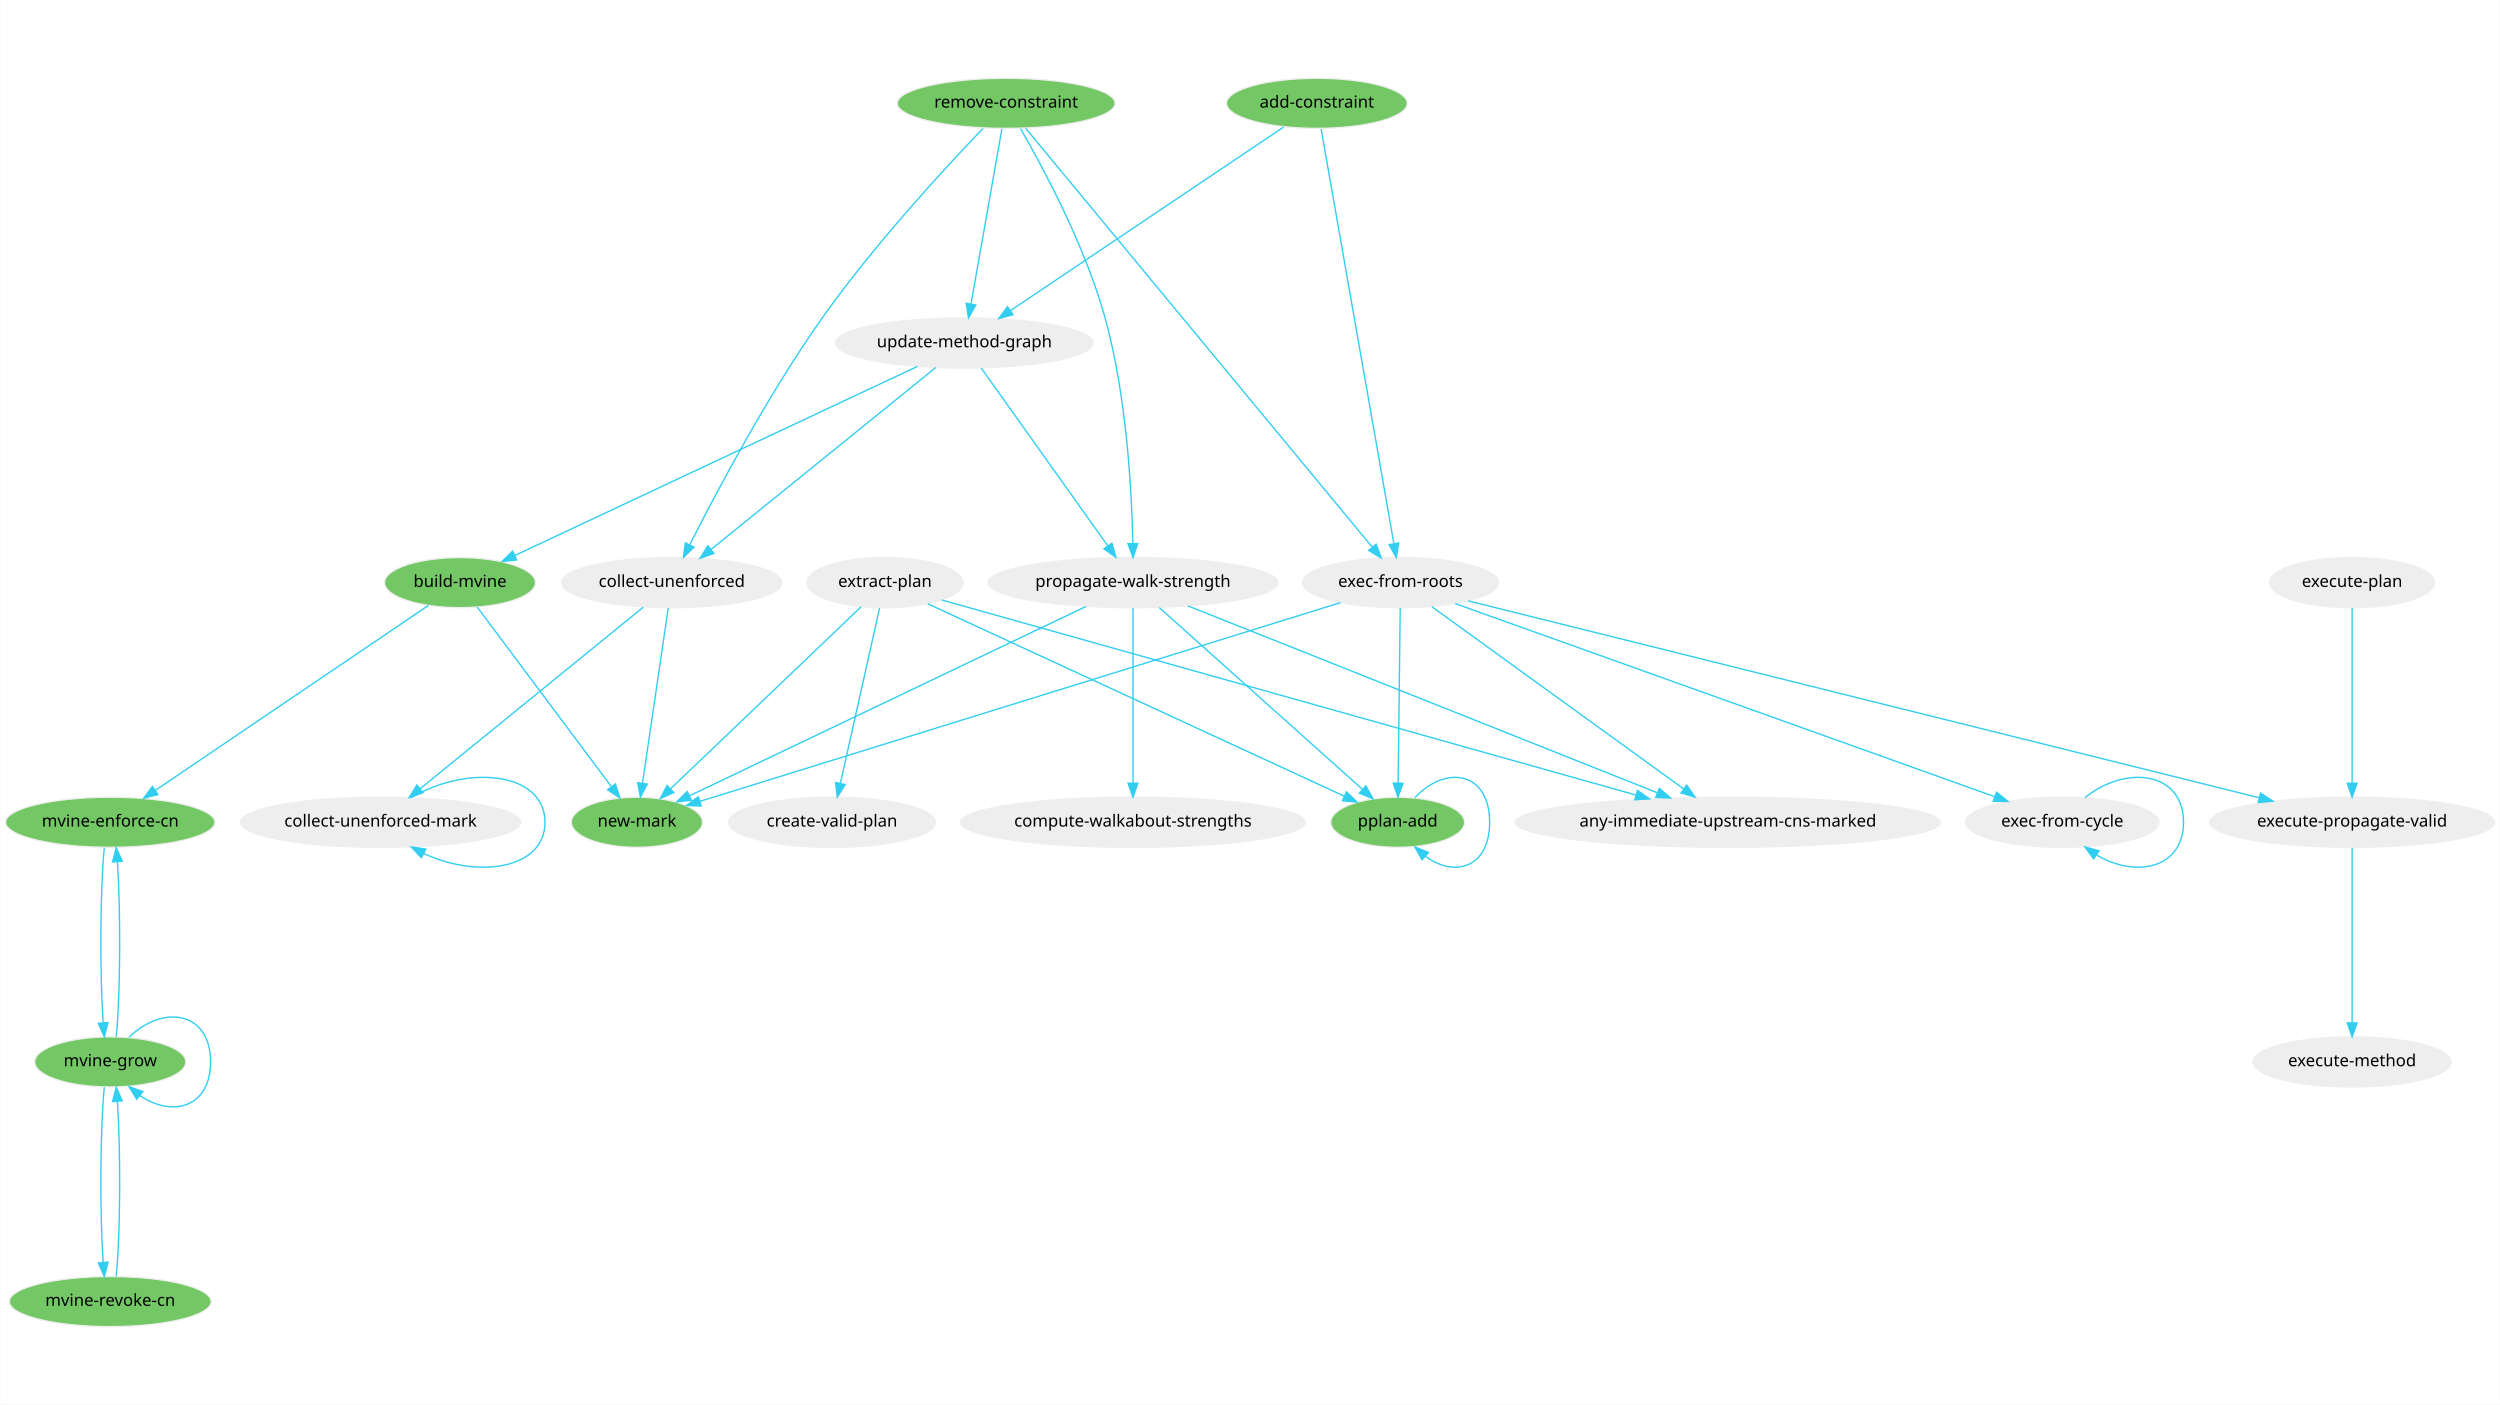
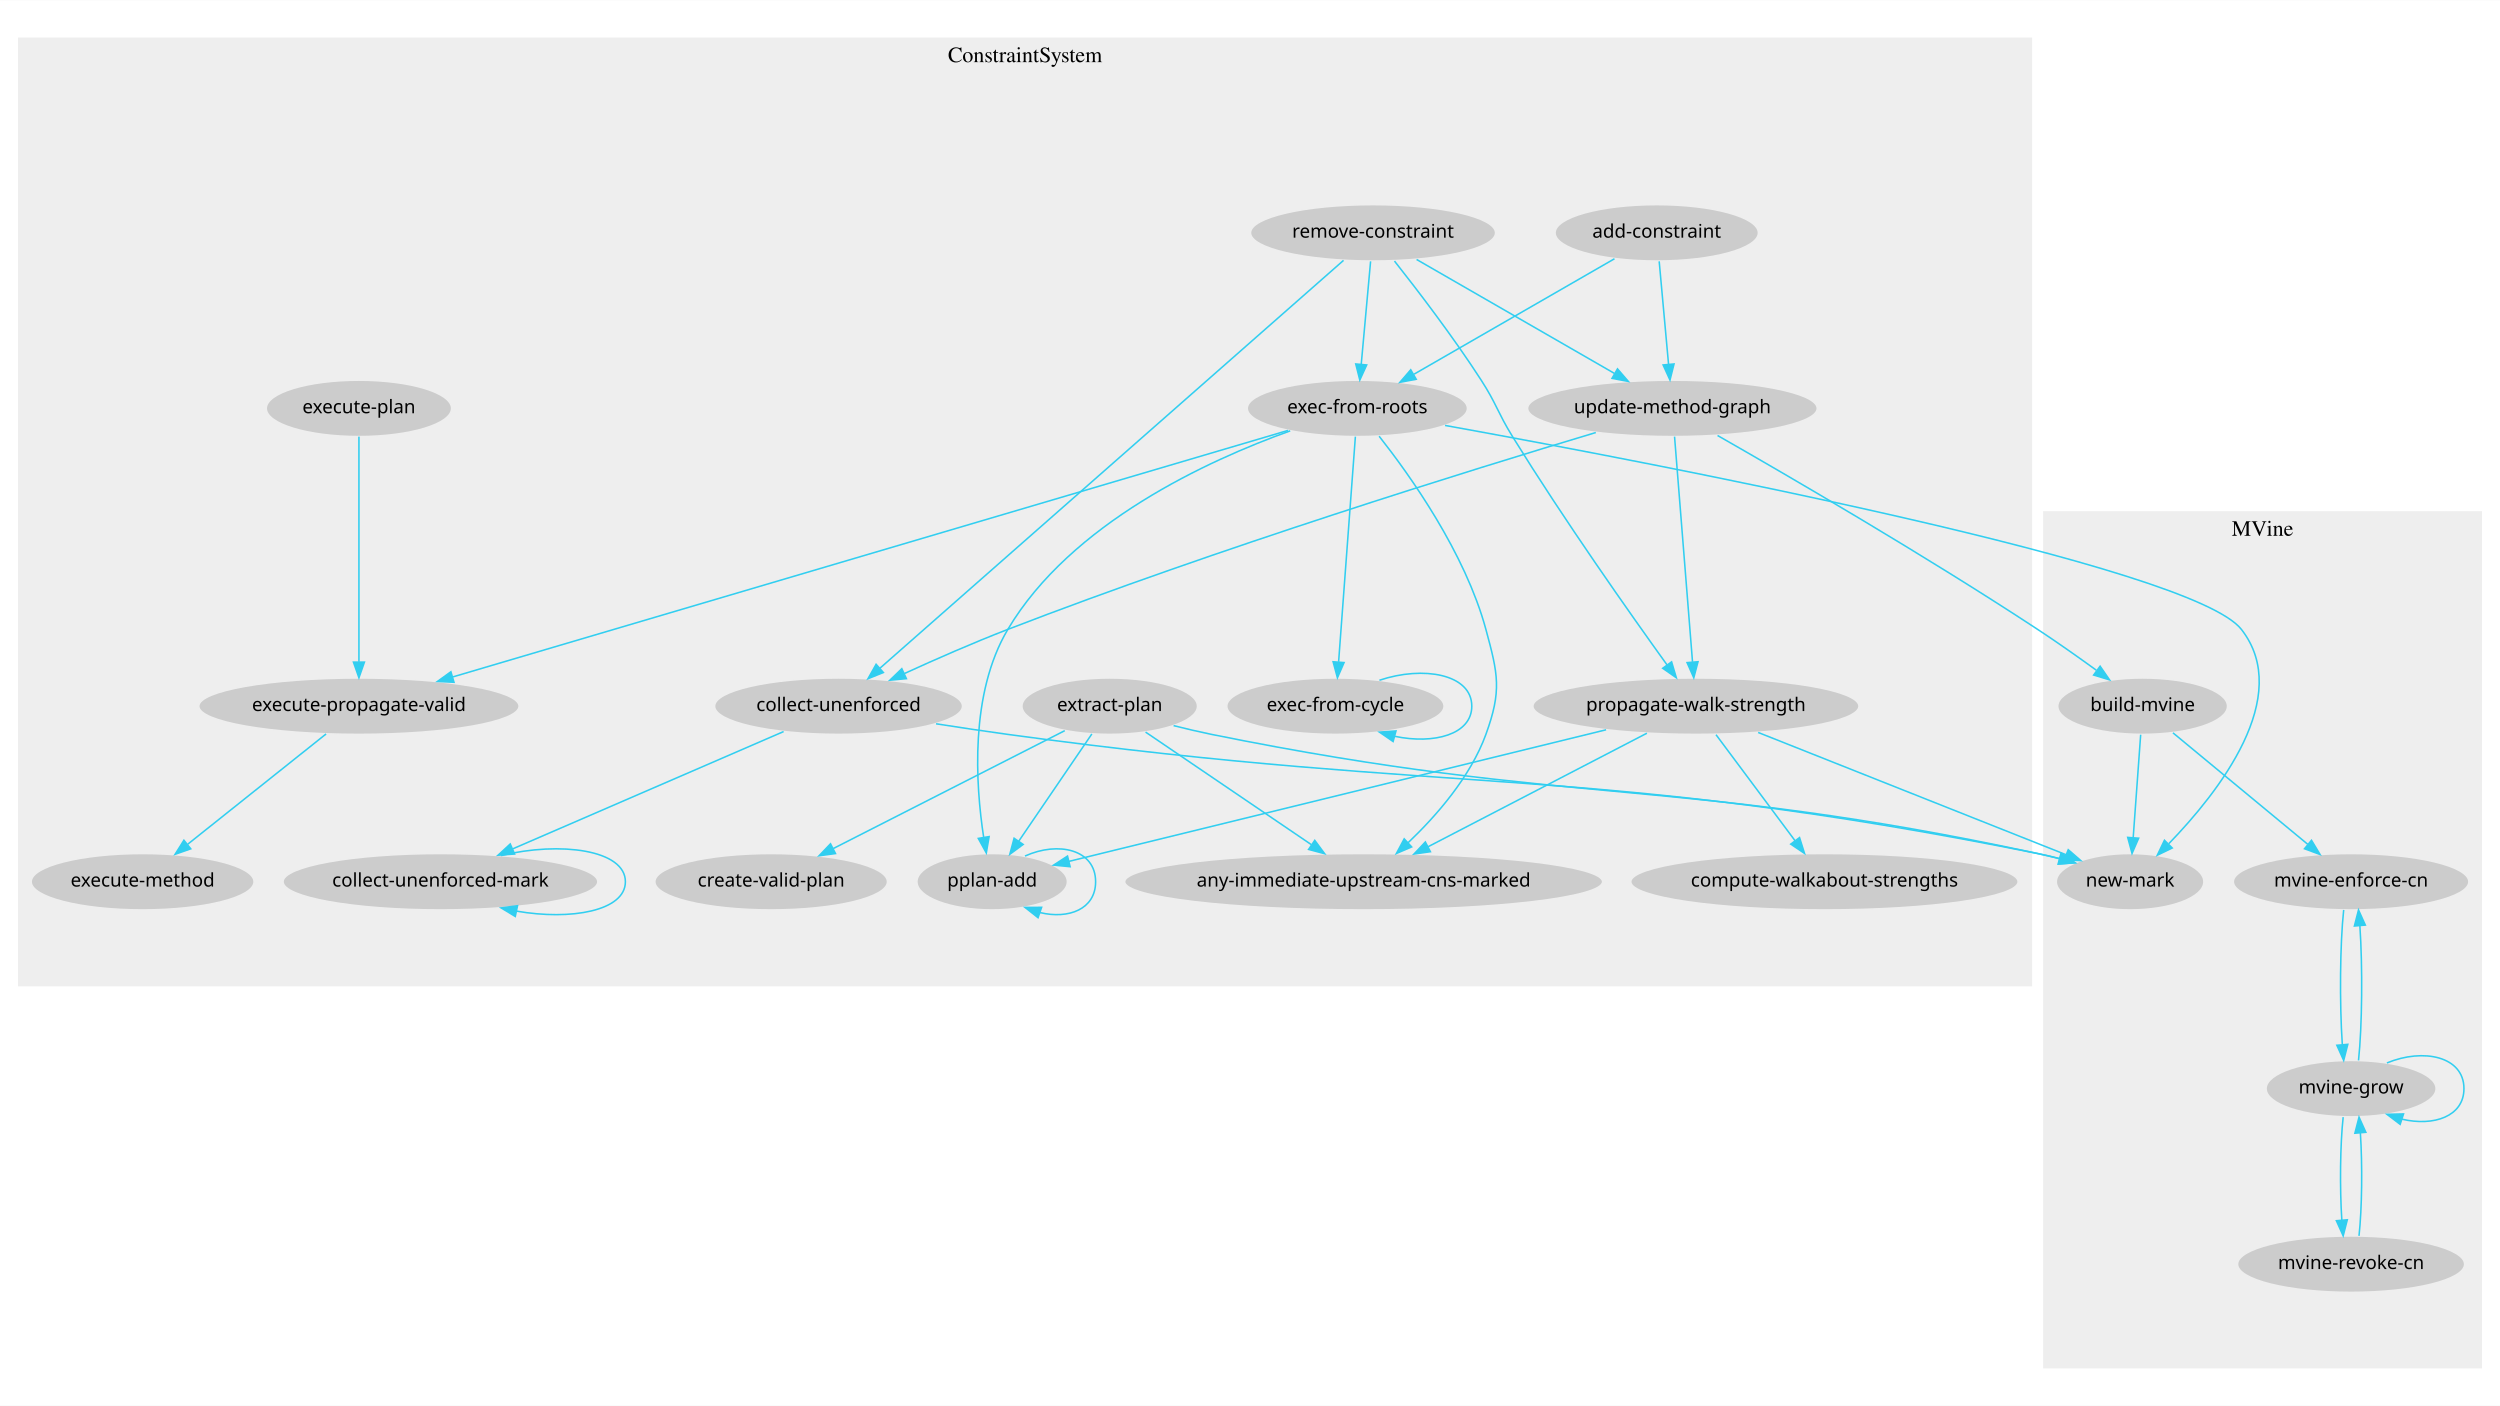
- <svg xmlns="http://www.w3.org/2000/svg" width="1794pt" height="1008pt" viewBox="0.00 0.00 1794.00 1008.16">
-   <g id="graph0" class="graph" transform="scale(1 1) rotate(0) translate(4 1004.16)">
-     <polygon fill="white" stroke="none" points="-4,4 -4,-1004.16 1790,-1004.16 1790,4 -4,4" />
+ <svg xmlns="http://www.w3.org/2000/svg" width="1595pt" height="897pt" viewBox="0.00 0.00 1595.00 896.72">
+   <g id="graph0" class="graph" transform="scale(1 1) rotate(0) translate(4 892.72)">
+     <polygon fill="white" stroke="none" points="-4,4 -4,-892.72 1591,-892.72 1591,4 -4,4" />
+     <g id="clust1" class="cluster">
+       <polygon fill="#eeeeee" stroke="#eeeeee" points="1300,-20.314 1300,-566.242 1579,-566.242 1579,-20.314 1300,-20.314" />
+       <text text-anchor="middle" x="1439.5" y="-551.042" font-family="Times,serif" font-size="14.00">MVine</text>
+     </g>
+     <g id="clust2" class="cluster">
+       <polygon fill="#eeeeee" stroke="#eeeeee" points="8,-264.077 8,-868.406 1292,-868.406 1292,-264.077 8,-264.077" />
+       <text text-anchor="middle" x="650" y="-853.206" font-family="Times,serif" font-size="14.00">ConstraintSystem</text>
+     </g>
    <g id="node1" class="node">
-       <ellipse fill="#73c764" stroke="#eeeeee" cx="941" cy="-930" rx="64.88" ry="18" />
-       <text text-anchor="middle" x="941" y="-926.9" font-family="Verdana" font-size="12.00">add-constraint</text>
+       <ellipse fill="#cccccc" stroke="#eeeeee" cx="1363" cy="-442.314" rx="54.183" ry="18" />
+       <text text-anchor="middle" x="1363" y="-439.214" font-family="Verdana" font-size="12.00">build-mvine</text>
+     </g>
+     <g id="node2" class="node">
+       <ellipse fill="#cccccc" stroke="#eeeeee" cx="1355" cy="-330.314" rx="47.101" ry="18" />
+       <text text-anchor="middle" x="1355" y="-327.214" font-family="Verdana" font-size="12.00">new-mark</text>
+     </g>
+     <g id="edge1" class="edge">
+       <path fill="none" stroke="#31cef0" d="M1361.75,-424.126C1360.47,-406.528 1358.46,-378.921 1356.97,-358.384" />
+       <polygon fill="#31cef0" stroke="#31cef0" points="1360.46,-358.1 1356.24,-348.38 1353.48,-358.608 1360.46,-358.1" />
+     </g>
+     <g id="node3" class="node">
+       <ellipse fill="#cccccc" stroke="#eeeeee" cx="1496" cy="-330.314" rx="75.153" ry="18" />
+       <text text-anchor="middle" x="1496" y="-327.214" font-family="Verdana" font-size="12.00">mvine-enforce-cn</text>
+     </g>
+     <g id="edge2" class="edge">
+       <path fill="none" stroke="#31cef0" d="M1382.34,-425.319C1404.96,-406.608 1442.59,-375.488 1468.31,-354.218" />
+       <polygon fill="#31cef0" stroke="#31cef0" points="1470.73,-356.757 1476.2,-347.687 1466.27,-351.363 1470.73,-356.757" />
+     </g>
+     <g id="node4" class="node">
+       <ellipse fill="#cccccc" stroke="#eeeeee" cx="1496" cy="-198.314" rx="54.258" ry="18" />
+       <text text-anchor="middle" x="1496" y="-195.214" font-family="Verdana" font-size="12.00">mvine-grow</text>
+     </g>
+     <g id="edge7" class="edge">
+       <path fill="none" stroke="#31cef0" d="M1491.27,-312.318C1488.91,-290.518 1488.62,-252.441 1490.39,-226.57" />
+       <polygon fill="#31cef0" stroke="#31cef0" points="1493.9,-226.576 1491.27,-216.313 1486.92,-225.976 1493.9,-226.576" />
+     </g>
+     <g id="edge5" class="edge">
+       <path fill="none" stroke="#31cef0" d="M1500.73,-216.313C1503.09,-238.115 1503.38,-276.193 1501.61,-302.062" />
+       <polygon fill="#31cef0" stroke="#31cef0" points="1498.1,-302.055 1500.73,-312.318 1505.08,-302.656 1498.1,-302.055" />
+     </g>
+     <g id="edge3" class="edge">
+       <path fill="none" stroke="#31cef0" d="M1518.86,-214.699C1542.11,-224.338 1568,-218.876 1568,-198.314 1568,-180.562 1548.71,-174.065 1528.47,-178.821" />
+       <polygon fill="#31cef0" stroke="#31cef0" points="1527.3,-175.523 1518.86,-181.928 1529.45,-182.183 1527.3,-175.523" />
+     </g>
+     <g id="node5" class="node">
+       <ellipse fill="#cccccc" stroke="#eeeeee" cx="1496" cy="-86.314" rx="72.459" ry="18" />
+       <text text-anchor="middle" x="1496" y="-83.214" font-family="Verdana" font-size="12.00">mvine-revoke-cn</text>
+     </g>
+     <g id="edge4" class="edge">
+       <path fill="none" stroke="#31cef0" d="M1490.94,-180.126C1489.02,-162.528 1488.74,-134.921 1490.09,-114.384" />
+       <polygon fill="#31cef0" stroke="#31cef0" points="1493.58,-114.643 1490.95,-104.38 1486.61,-114.044 1493.58,-114.643" />
+     </g>
+     <g id="edge6" class="edge">
+       <path fill="none" stroke="#31cef0" d="M1501.05,-104.38C1502.98,-121.932 1503.27,-149.533 1501.92,-170.102" />
+       <polygon fill="#31cef0" stroke="#31cef0" points="1498.42,-169.865 1501.06,-180.126 1505.4,-170.46 1498.42,-169.865" />
+     </g>
+     <g id="node6" class="node">
+       <ellipse fill="#cccccc" stroke="#eeeeee" cx="1053" cy="-744.314" rx="64.88" ry="18" />
+       <text text-anchor="middle" x="1053" y="-741.214" font-family="Verdana" font-size="12.00">add-constraint</text>
+     </g>
+     <g id="node7" class="node">
+       <ellipse fill="#cccccc" stroke="#eeeeee" cx="1063" cy="-632.314" rx="92.431" ry="18" />
+       <text text-anchor="middle" x="1063" y="-629.214" font-family="Verdana" font-size="12.00">update-method-graph</text>
+     </g>
+     <g id="edge8" class="edge">
+       <path fill="none" stroke="#31cef0" d="M1054.56,-726.126C1056.16,-708.528 1058.67,-680.921 1060.54,-660.384" />
+       <polygon fill="#31cef0" stroke="#31cef0" points="1064.03,-660.656 1061.45,-650.38 1057.06,-660.022 1064.03,-660.656" />
+     </g>
+     <g id="node8" class="node">
+       <ellipse fill="#cccccc" stroke="#eeeeee" cx="862" cy="-632.314" rx="70.266" ry="18" />
+       <text text-anchor="middle" x="862" y="-629.214" font-family="Verdana" font-size="12.00">exec-from-roots</text>
+     </g>
+     <g id="edge9" class="edge">
+       <path fill="none" stroke="#31cef0" d="M1026.04,-727.787C992.576,-708.515 935.383,-675.576 898.143,-654.129" />
+       <polygon fill="#31cef0" stroke="#31cef0" points="899.544,-650.897 889.132,-648.939 896.051,-656.963 899.544,-650.897" />
+     </g>
+     <g id="edge14" class="edge">
+       <path fill="none" stroke="#31cef0" d="M1091.79,-615.015C1136.26,-589.622 1224.02,-538.61 1296,-491.314 1308.48,-483.111 1321.93,-473.616 1333.47,-465.247" />
+       <polygon fill="#31cef0" stroke="#31cef0" points="1335.87,-467.83 1341.88,-459.107 1331.74,-462.177 1335.87,-467.83" />
+     </g>
+     <g id="node10" class="node">
+       <ellipse fill="#cccccc" stroke="#eeeeee" cx="1078" cy="-442.314" rx="104.051" ry="18" />
+       <text text-anchor="middle" x="1078" y="-439.214" font-family="Verdana" font-size="12.00">propagate-walk-strength</text>
+     </g>
+     <g id="edge15" class="edge">
+       <path fill="none" stroke="#31cef0" d="M1064.36,-614.298C1066.96,-581.664 1072.68,-510.028 1075.82,-470.625" />
+       <polygon fill="#31cef0" stroke="#31cef0" points="1079.33,-470.673 1076.63,-460.426 1072.35,-470.116 1079.33,-470.673" />
+     </g>
+     <g id="node11" class="node">
+       <ellipse fill="#cccccc" stroke="#eeeeee" cx="531" cy="-442.314" rx="79.116" ry="18" />
+       <text text-anchor="middle" x="531" y="-439.214" font-family="Verdana" font-size="12.00">collect-unenforced</text>
+     </g>
+     <g id="edge16" class="edge">
+       <path fill="none" stroke="#31cef0" d="M1014.12,-616.904C934.633,-593.086 772.781,-542.982 639,-491.314 616.858,-482.762 592.675,-472.138 572.815,-463.06" />
+       <polygon fill="#31cef0" stroke="#31cef0" points="574.278,-459.881 563.731,-458.878 571.351,-466.239 574.278,-459.881" />
+     </g>
+     <g id="edge24" class="edge">
+       <path fill="none" stroke="#31cef0" d="M917.933,-621.438C1054.14,-596.839 1394.26,-531.892 1426,-491.314 1459.45,-448.542 1411.62,-387.534 1379.68,-354.581" />
+       <polygon fill="#31cef0" stroke="#31cef0" points="1381.88,-351.838 1372.35,-347.22 1376.92,-356.777 1381.88,-351.838" />
+     </g>
+     <g id="node12" class="node">
+       <ellipse fill="#cccccc" stroke="#eeeeee" cx="629" cy="-330.314" rx="48.024" ry="18" />
+       <text text-anchor="middle" x="629" y="-327.214" font-family="Verdana" font-size="12.00">pplan-add</text>
+     </g>
+     <g id="edge25" class="edge">
+       <path fill="none" stroke="#31cef0" d="M819.162,-617.981C766.536,-599.098 679.291,-559.097 639,-491.314 614.619,-450.296 618.409,-392.457 623.573,-358.724" />
+       <polygon fill="#31cef0" stroke="#31cef0" points="627.056,-359.112 625.263,-348.67 620.153,-357.951 627.056,-359.112" />
+     </g>
+     <g id="node13" class="node">
+       <ellipse fill="#cccccc" stroke="#eeeeee" cx="866" cy="-330.314" rx="152.498" ry="18" />
+       <text text-anchor="middle" x="866" y="-327.214" font-family="Verdana" font-size="12.00">any-immediate-upstream-cns-marked</text>
+     </g>
+     <g id="edge26" class="edge">
+       <path fill="none" stroke="#31cef0" d="M875.88,-614.561C895.578,-589.582 930.724,-540.247 944,-491.314 951.797,-462.575 954.181,-452.297 944,-424.314 934.102,-397.109 912.366,-372.321 894.347,-355.19" />
+       <polygon fill="#31cef0" stroke="#31cef0" points="896.625,-352.53 886.898,-348.332 891.884,-357.68 896.625,-352.53" />
+     </g>
+     <g id="node16" class="node">
+       <ellipse fill="#cccccc" stroke="#eeeeee" cx="848" cy="-442.314" rx="69.342" ry="18" />
+       <text text-anchor="middle" x="848" y="-439.214" font-family="Verdana" font-size="12.00">exec-from-cycle</text>
+     </g>
+     <g id="edge27" class="edge">
+       <path fill="none" stroke="#31cef0" d="M860.733,-614.298C858.303,-581.664 852.968,-510.028 850.034,-470.625" />
+       <polygon fill="#31cef0" stroke="#31cef0" points="853.507,-470.138 849.274,-460.426 846.527,-470.658 853.507,-470.138" />
+     </g>
+     <g id="node17" class="node">
+       <ellipse fill="#cccccc" stroke="#eeeeee" cx="225" cy="-442.314" rx="102.206" ry="18" />
+       <text text-anchor="middle" x="225" y="-439.214" font-family="Verdana" font-size="12.00">execute-propagate-valid</text>
+     </g>
+     <g id="edge28" class="edge">
+       <path fill="none" stroke="#31cef0" d="M817.713,-618.243C705.909,-585.246 412.124,-498.54 285.023,-461.028" />
+       <polygon fill="#31cef0" stroke="#31cef0" points="285.652,-457.565 275.07,-458.091 283.671,-464.279 285.652,-457.565" />
    </g>
    <g id="node9" class="node">
-       <ellipse fill="#eeeeee" stroke="#eeeeee" cx="688" cy="-758" rx="92.431" ry="18" />
-       <text text-anchor="middle" x="688" y="-754.9" font-family="Verdana" font-size="12.00">update-method-graph</text>
-     </g>
-     <g id="edge1" class="edge">
-       <path fill="none" stroke="#31cef0" d="M917.198,-913.007C871.848,-882.534 772.971,-816.095 721.166,-781.285" />
-       <polygon fill="#31cef0" stroke="#31cef0" points="722.919,-778.247 712.667,-775.575 719.015,-784.057 722.919,-778.247" />
-     </g>
-     <g id="node10" class="node">
-       <ellipse fill="#eeeeee" stroke="#eeeeee" cx="1001" cy="-586" rx="70.266" ry="18" />
-       <text text-anchor="middle" x="1001" y="-582.9" font-family="Verdana" font-size="12.00">exec-from-roots</text>
-     </g>
-     <g id="edge2" class="edge">
-       <path fill="none" stroke="#31cef0" d="M944.058,-911.57C953.83,-855.868 984.357,-681.868 996.219,-614.253" />
-       <polygon fill="#31cef0" stroke="#31cef0" points="999.739,-614.443 998.019,-603.989 992.844,-613.234 999.739,-614.443" />
-     </g>
-     <g id="node2" class="node">
-       <ellipse fill="#73c764" stroke="#eeeeee" cx="718" cy="-930" rx="78.194" ry="18" />
-       <text text-anchor="middle" x="718" y="-926.9" font-family="Verdana" font-size="12.00">remove-constraint</text>
-     </g>
-     <g id="edge5" class="edge">
-       <path fill="none" stroke="#31cef0" d="M714.958,-911.764C709.734,-882.159 699.018,-821.433 692.785,-786.112" />
-       <polygon fill="#31cef0" stroke="#31cef0" points="696.19,-785.268 691.005,-776.029 689.296,-786.485 696.19,-785.268" />
-     </g>
-     <g id="edge6" class="edge">
-       <path fill="none" stroke="#31cef0" d="M732.034,-912.04C778.346,-856.073 926.45,-677.092 980.775,-611.442" />
-       <polygon fill="#31cef0" stroke="#31cef0" points="983.536,-613.595 987.215,-603.659 978.143,-609.132 983.536,-613.595" />
-     </g>
-     <g id="node11" class="node">
-       <ellipse fill="#eeeeee" stroke="#eeeeee" cx="809" cy="-586" rx="104.051" ry="18" />
-       <text text-anchor="middle" x="809" y="-582.9" font-family="Verdana" font-size="12.00">propagate-walk-strength</text>
-     </g>
-     <g id="edge3" class="edge">
-       <path fill="none" stroke="#31cef0" d="M728.28,-911.823C744.239,-884.251 774.631,-827.93 789,-776 804.537,-719.849 808.156,-651.244 808.906,-614.077" />
-       <polygon fill="#31cef0" stroke="#31cef0" points="812.406,-614.082 809.053,-604.032 805.407,-613.979 812.406,-614.082" />
-     </g>
-     <g id="node12" class="node">
-       <ellipse fill="#eeeeee" stroke="#eeeeee" cx="478" cy="-586" rx="79.116" ry="18" />
-       <text text-anchor="middle" x="478" y="-582.9" font-family="Verdana" font-size="12.00">collect-unenforced</text>
-     </g>
-     <g id="edge4" class="edge">
-       <path fill="none" stroke="#31cef0" d="M701.393,-912.007C675.155,-884.686 623.269,-828.705 586,-776 547.042,-720.907 509.892,-650.728 490.978,-613.305" />
-       <polygon fill="#31cef0" stroke="#31cef0" points="493.969,-611.46 486.356,-604.091 487.712,-614.599 493.969,-611.46" />
-     </g>
-     <g id="node3" class="node">
-       <ellipse fill="#73c764" stroke="#eeeeee" cx="453" cy="-414" rx="47.101" ry="18" />
-       <text text-anchor="middle" x="453" y="-410.9" font-family="Verdana" font-size="12.00">new-mark</text>
-     </g>
-     <g id="node4" class="node">
-       <ellipse fill="#73c764" stroke="#eeeeee" cx="326" cy="-586" rx="54.183" ry="18" />
-       <text text-anchor="middle" x="326" y="-582.9" font-family="Verdana" font-size="12.00">build-mvine</text>
+       <ellipse fill="#cccccc" stroke="#eeeeee" cx="872" cy="-744.314" rx="78.194" ry="18" />
+       <text text-anchor="middle" x="872" y="-741.214" font-family="Verdana" font-size="12.00">remove-constraint</text>
+     </g>
+     <g id="edge12" class="edge">
+       <path fill="none" stroke="#31cef0" d="M899.773,-727.319C933.061,-708.148 988.967,-675.95 1025.92,-654.668" />
+       <polygon fill="#31cef0" stroke="#31cef0" points="1027.96,-657.531 1034.88,-649.507 1024.47,-651.465 1027.96,-657.531" />
+     </g>
+     <g id="edge13" class="edge">
+       <path fill="none" stroke="#31cef0" d="M870.438,-726.126C868.838,-708.528 866.328,-680.921 864.461,-660.384" />
+       <polygon fill="#31cef0" stroke="#31cef0" points="867.943,-660.022 863.552,-650.38 860.971,-660.656 867.943,-660.022" />
    </g>
    <g id="edge10" class="edge">
-       <path fill="none" stroke="#31cef0" d="M338.409,-568.39C360.849,-538.352 408.278,-474.864 434.537,-439.715" />
-       <polygon fill="#31cef0" stroke="#31cef0" points="437.547,-441.533 440.728,-431.427 431.939,-437.344 437.547,-441.533" />
-     </g>
-     <g id="node7" class="node">
-       <ellipse fill="#73c764" stroke="#eeeeee" cx="75" cy="-414" rx="75.153" ry="18" />
-       <text text-anchor="middle" x="75" y="-410.9" font-family="Verdana" font-size="12.00">mvine-enforce-cn</text>
+       <path fill="none" stroke="#31cef0" d="M885.671,-726.315C900.124,-708.027 923.241,-677.855 941,-650.314 950.919,-634.931 951.377,-629.883 961,-614.314 993.81,-561.225 1035.89,-501.554 1059.6,-468.606" />
+       <polygon fill="#31cef0" stroke="#31cef0" points="1062.48,-470.594 1065.5,-460.437 1056.81,-466.497 1062.48,-470.594" />
    </g>
    <g id="edge11" class="edge">
-       <path fill="none" stroke="#31cef0" d="M303.283,-569.614C258.565,-539.327 158.997,-471.891 107.4,-436.944" />
-       <polygon fill="#31cef0" stroke="#31cef0" points="109.189,-433.928 98.946,-431.218 105.263,-439.724 109.189,-433.928" />
-     </g>
-     <g id="node5" class="node">
-       <ellipse fill="#73c764" stroke="#eeeeee" cx="75" cy="-242" rx="54.258" ry="18" />
-       <text text-anchor="middle" x="75" y="-238.9" font-family="Verdana" font-size="12.00">mvine-grow</text>
-     </g>
-     <g id="edge12" class="edge">
-       <path fill="none" stroke="#31cef0" d="M88.433,-259.692C113.458,-283.843 147,-277.945 147,-242 147,-209.705 119.925,-201.665 96.277,-217.88" />
-       <polygon fill="#31cef0" stroke="#31cef0" points="93.949,-215.262 88.433,-224.308 98.386,-220.677 93.949,-215.262" />
-     </g>
-     <g id="node6" class="node">
-       <ellipse fill="#73c764" stroke="#eeeeee" cx="75" cy="-70" rx="72.459" ry="18" />
-       <text text-anchor="middle" x="75" y="-66.9" font-family="Verdana" font-size="12.00">mvine-revoke-cn</text>
-     </g>
-     <g id="edge13" class="edge">
-       <path fill="none" stroke="#31cef0" d="M70.725,-223.764C67.728,-194.159 67.453,-133.433 69.899,-98.112" />
-       <polygon fill="#31cef0" stroke="#31cef0" points="73.397,-98.287 70.746,-88.029 66.421,-97.701 73.397,-98.287" />
-     </g>
-     <g id="edge14" class="edge">
-       <path fill="none" stroke="#31cef0" d="M79.254,-260.029C82.263,-289.488 82.551,-350.201 80.118,-385.64" />
-       <polygon fill="#31cef0" stroke="#31cef0" points="76.617,-385.508 79.275,-395.764 83.593,-386.089 76.617,-385.508" />
-     </g>
-     <g id="edge15" class="edge">
-       <path fill="none" stroke="#31cef0" d="M79.254,-88.029C82.263,-117.488 82.551,-178.201 80.118,-213.64" />
-       <polygon fill="#31cef0" stroke="#31cef0" points="76.617,-213.508 79.275,-223.764 83.593,-214.089 76.617,-213.508" />
-     </g>
-     <g id="edge16" class="edge">
-       <path fill="none" stroke="#31cef0" d="M70.725,-395.764C67.728,-366.159 67.453,-305.433 69.899,-270.112" />
-       <polygon fill="#31cef0" stroke="#31cef0" points="73.397,-270.287 70.746,-260.029 66.421,-269.701 73.397,-270.287" />
-     </g>
-     <g id="node8" class="node">
-       <ellipse fill="#73c764" stroke="#eeeeee" cx="999" cy="-414" rx="48.024" ry="18" />
-       <text text-anchor="middle" x="999" y="-410.9" font-family="Verdana" font-size="12.00">pplan-add</text>
+       <path fill="none" stroke="#31cef0" d="M853.181,-726.757C795.891,-676.355 623.504,-524.696 557.294,-466.446" />
+       <polygon fill="#31cef0" stroke="#31cef0" points="559.581,-463.797 549.761,-459.819 554.957,-469.052 559.581,-463.797" />
+     </g>
+     <g id="edge17" class="edge">
+       <path fill="none" stroke="#31cef0" d="M1117.69,-425.553C1169.94,-404.805 1261.33,-368.511 1314.15,-347.535" />
+       <polygon fill="#31cef0" stroke="#31cef0" points="1315.54,-350.748 1323.55,-343.804 1312.96,-344.242 1315.54,-350.748" />
+     </g>
+     <g id="edge18" class="edge">
+       <path fill="none" stroke="#31cef0" d="M1020.68,-427.27C931.623,-405.453 761.599,-363.799 677.95,-343.306" />
+       <polygon fill="#31cef0" stroke="#31cef0" points="678.734,-339.895 668.189,-340.914 677.069,-346.693 678.734,-339.895" />
+     </g>
+     <g id="edge19" class="edge">
+       <path fill="none" stroke="#31cef0" d="M1046.72,-425.083C1009.67,-405.859 947.841,-373.778 906.993,-352.583" />
+       <polygon fill="#31cef0" stroke="#31cef0" points="908.593,-349.471 898.105,-347.972 905.369,-355.684 908.593,-349.471" />
+     </g>
+     <g id="node14" class="node">
+       <ellipse fill="#cccccc" stroke="#eeeeee" cx="1160" cy="-330.314" rx="123.599" ry="18" />
+       <text text-anchor="middle" x="1160" y="-327.214" font-family="Verdana" font-size="12.00">compute-walkabout-strengths</text>
+     </g>
+     <g id="edge20" class="edge">
+       <path fill="none" stroke="#31cef0" d="M1090.81,-424.126C1104.35,-405.963 1125.84,-377.137 1141.28,-356.429" />
+       <polygon fill="#31cef0" stroke="#31cef0" points="1144.11,-358.49 1147.28,-348.38 1138.49,-354.306 1144.11,-358.49" />
+     </g>
+     <g id="edge21" class="edge">
+       <path fill="none" stroke="#31cef0" d="M593.186,-431.079C608.171,-428.737 624.143,-426.341 639,-424.314 930.247,-384.563 1007.79,-406.093 1296,-348.314 1300.65,-347.381 1305.47,-346.258 1310.26,-345.039" />
+       <polygon fill="#31cef0" stroke="#31cef0" points="1311.23,-348.404 1319.98,-342.434 1309.42,-341.643 1311.23,-348.404" />
+     </g>
+     <g id="node15" class="node">
+       <ellipse fill="#cccccc" stroke="#eeeeee" cx="277" cy="-330.314" rx="100.435" ry="18" />
+       <text text-anchor="middle" x="277" y="-327.214" font-family="Verdana" font-size="12.00">collect-unenforced-mark</text>
+     </g>
+     <g id="edge22" class="edge">
+       <path fill="none" stroke="#31cef0" d="M495.949,-426.134C450.945,-406.644 372.74,-372.776 322.994,-351.232" />
+       <polygon fill="#31cef0" stroke="#31cef0" points="324.315,-347.99 313.747,-347.228 321.533,-354.414 324.315,-347.99" />
    </g>
    <g id="edge31" class="edge">
-       <path fill="none" stroke="#31cef0" d="M1011.31,-431.692C1034.25,-455.843 1065,-449.945 1065,-414 1065,-381.986 1040.61,-373.807 1019.07,-389.462" />
-       <polygon fill="#31cef0" stroke="#31cef0" points="1016.49,-387.067 1011.31,-396.308 1021.13,-392.315 1016.49,-387.067" />
-     </g>
-     <g id="edge7" class="edge">
-       <path fill="none" stroke="#31cef0" d="M654.269,-741.159C587.078,-709.605 436.851,-639.057 365.318,-605.464" />
-       <polygon fill="#31cef0" stroke="#31cef0" points="366.713,-602.253 356.174,-601.17 363.737,-608.589 366.713,-602.253" />
-     </g>
-     <g id="edge8" class="edge">
-       <path fill="none" stroke="#31cef0" d="M700.044,-740.078C721.37,-710.116 765.879,-647.584 790.907,-612.42" />
-       <polygon fill="#31cef0" stroke="#31cef0" points="793.877,-614.282 796.825,-604.106 788.175,-610.223 793.877,-614.282" />
-     </g>
-     <g id="edge9" class="edge">
-       <path fill="none" stroke="#31cef0" d="M667.482,-740.39C629.669,-709.779 548.943,-644.43 506.085,-609.736" />
-       <polygon fill="#31cef0" stroke="#31cef0" points="508.267,-606.999 498.292,-603.427 503.862,-612.439 508.267,-606.999" />
-     </g>
-     <g id="edge24" class="edge">
-       <path fill="none" stroke="#31cef0" d="M957.999,-571.66C856.316,-540.116 601.837,-461.172 498.093,-428.989" />
-       <polygon fill="#31cef0" stroke="#31cef0" points="499.122,-425.643 488.534,-426.023 497.048,-432.329 499.122,-425.643" />
-     </g>
-     <g id="edge25" class="edge">
-       <path fill="none" stroke="#31cef0" d="M1000.8,-567.764C1000.45,-538.159 999.735,-477.433 999.319,-442.112" />
-       <polygon fill="#31cef0" stroke="#31cef0" points="1002.82,-441.987 999.2,-432.029 995.818,-442.069 1002.82,-441.987" />
-     </g>
-     <g id="node13" class="node">
-       <ellipse fill="#eeeeee" stroke="#eeeeee" cx="1236" cy="-414" rx="152.498" ry="18" />
-       <text text-anchor="middle" x="1236" y="-410.9" font-family="Verdana" font-size="12.00">any-immediate-upstream-cns-marked</text>
-     </g>
-     <g id="edge26" class="edge">
-       <path fill="none" stroke="#31cef0" d="M1023.53,-568.7C1065.58,-538.281 1156.09,-472.804 1204.29,-437.94" />
-       <polygon fill="#31cef0" stroke="#31cef0" points="1206.44,-440.702 1212.49,-432.005 1202.34,-435.03 1206.44,-440.702" />
-     </g>
-     <g id="node16" class="node">
-       <ellipse fill="#eeeeee" stroke="#eeeeee" cx="1476" cy="-414" rx="69.342" ry="18" />
-       <text text-anchor="middle" x="1476" y="-410.9" font-family="Verdana" font-size="12.00">exec-from-cycle</text>
-     </g>
-     <g id="edge27" class="edge">
-       <path fill="none" stroke="#31cef0" d="M1040.28,-570.944C1126.68,-540.019 1333.06,-466.156 1427.42,-432.385" />
-       <polygon fill="#31cef0" stroke="#31cef0" points="1428.78,-435.619 1437.01,-428.954 1426.42,-429.028 1428.78,-435.619" />
-     </g>
-     <g id="node17" class="node">
-       <ellipse fill="#eeeeee" stroke="#eeeeee" cx="1684" cy="-414" rx="102.206" ry="18" />
-       <text text-anchor="middle" x="1684" y="-410.9" font-family="Verdana" font-size="12.00">execute-propagate-valid</text>
-     </g>
-     <g id="edge28" class="edge">
-       <path fill="none" stroke="#31cef0" d="M1049.57,-572.91C1169.54,-543.05 1480.06,-465.761 1617.21,-431.625" />
-       <polygon fill="#31cef0" stroke="#31cef0" points="1618.31,-434.957 1627.17,-429.145 1616.62,-428.164 1618.31,-434.957" />
-     </g>
-     <g id="edge17" class="edge">
-       <path fill="none" stroke="#31cef0" d="M775.187,-568.854C708.55,-537.032 560.678,-466.419 490.877,-433.087" />
-       <polygon fill="#31cef0" stroke="#31cef0" points="492.095,-429.79 481.563,-428.64 489.078,-436.107 492.095,-429.79" />
-     </g>
-     <g id="edge18" class="edge">
-       <path fill="none" stroke="#31cef0" d="M827.913,-568.078C862.264,-537.343 934.919,-472.336 973.569,-437.754" />
-       <polygon fill="#31cef0" stroke="#31cef0" points="976.156,-440.136 981.275,-430.86 971.488,-434.919 976.156,-440.136" />
-     </g>
-     <g id="edge19" class="edge">
-       <path fill="none" stroke="#31cef0" d="M848.406,-569.312C926.215,-538.334 1099.48,-469.352 1185.52,-435.099" />
-       <polygon fill="#31cef0" stroke="#31cef0" points="1186.82,-438.348 1194.82,-431.397 1184.23,-431.844 1186.82,-438.348" />
-     </g>
-     <g id="node14" class="node">
-       <ellipse fill="#eeeeee" stroke="#eeeeee" cx="809" cy="-414" rx="123.599" ry="18" />
-       <text text-anchor="middle" x="809" y="-410.9" font-family="Verdana" font-size="12.00">compute-walkabout-strengths</text>
-     </g>
-     <g id="edge20" class="edge">
-       <path fill="none" stroke="#31cef0" d="M809,-567.764C809,-538.159 809,-477.433 809,-442.112" />
-       <polygon fill="#31cef0" stroke="#31cef0" points="812.5,-442.029 809,-432.029 805.5,-442.029 812.5,-442.029" />
-     </g>
-     <g id="edge21" class="edge">
-       <path fill="none" stroke="#31cef0" d="M475.465,-567.764C471.112,-538.159 462.181,-477.433 456.987,-442.112" />
-       <polygon fill="#31cef0" stroke="#31cef0" points="460.422,-441.413 455.504,-432.029 453.497,-442.432 460.422,-441.413" />
-     </g>
-     <g id="node15" class="node">
-       <ellipse fill="#eeeeee" stroke="#eeeeee" cx="269" cy="-414" rx="100.435" ry="18" />
-       <text text-anchor="middle" x="269" y="-410.9" font-family="Verdana" font-size="12.00">collect-unenforced-mark</text>
-     </g>
-     <g id="edge22" class="edge">
-       <path fill="none" stroke="#31cef0" d="M457.58,-568.39C420.043,-537.858 340.017,-472.765 297.28,-438.003" />
-       <polygon fill="#31cef0" stroke="#31cef0" points="299.47,-435.272 289.503,-431.677 295.052,-440.703 299.47,-435.272" />
+       <path fill="none" stroke="#31cef0" d="M649.951,-346.699C671.271,-356.338 695,-350.876 695,-330.314 695,-312.803 677.792,-306.243 659.519,-310.634" />
+       <polygon fill="#31cef0" stroke="#31cef0" points="658.267,-307.363 649.951,-313.928 660.546,-313.982 658.267,-307.363" />
    </g>
    <g id="edge23" class="edge">
-       <path fill="none" stroke="#31cef0" d="M291.014,-431.692C332.028,-455.843 387,-449.945 387,-414 387,-380.652 339.686,-373.167 300.099,-391.543" />
-       <polygon fill="#31cef0" stroke="#31cef0" points="298.244,-388.564 291.014,-396.308 301.496,-394.763 298.244,-388.564" />
+       <path fill="none" stroke="#31cef0" d="M315.676,-347.002C353.472,-356.22 395,-350.657 395,-330.314 395,-311.718 360.303,-305.472 325.474,-311.576" />
+       <polygon fill="#31cef0" stroke="#31cef0" points="324.748,-308.152 315.676,-313.625 326.181,-315.004 324.748,-308.152" />
    </g>
    <g id="edge30" class="edge">
-       <path fill="none" stroke="#31cef0" d="M1492.23,-431.692C1522.47,-455.843 1563,-449.945 1563,-414 1563,-381.284 1529.43,-373.46 1500.59,-390.526" />
-       <polygon fill="#31cef0" stroke="#31cef0" points="1498.47,-387.742 1492.23,-396.308 1502.45,-393.5 1498.47,-387.742" />
+       <path fill="none" stroke="#31cef0" d="M876.066,-458.852C904.052,-468.279 935,-462.767 935,-442.314 935,-424.257 910.881,-417.845 885.972,-423.076" />
+       <polygon fill="#31cef0" stroke="#31cef0" points="884.794,-419.77 876.066,-425.775 886.634,-426.524 884.794,-419.77" />
    </g>
    <g id="node18" class="node">
-       <ellipse fill="#eeeeee" stroke="#eeeeee" cx="1684" cy="-242" rx="71.112" ry="18" />
-       <text text-anchor="middle" x="1684" y="-238.9" font-family="Verdana" font-size="12.00">execute-method</text>
+       <ellipse fill="#cccccc" stroke="#eeeeee" cx="87" cy="-330.314" rx="71.112" ry="18" />
+       <text text-anchor="middle" x="87" y="-327.214" font-family="Verdana" font-size="12.00">execute-method</text>
    </g>
    <g id="edge29" class="edge">
-       <path fill="none" stroke="#31cef0" d="M1684,-395.764C1684,-366.159 1684,-305.433 1684,-270.112" />
-       <polygon fill="#31cef0" stroke="#31cef0" points="1687.5,-270.029 1684,-260.029 1680.5,-270.029 1687.5,-270.029" />
+       <path fill="none" stroke="#31cef0" d="M204.041,-424.607C180.5,-405.843 142.148,-375.272 115.802,-354.272" />
+       <polygon fill="#31cef0" stroke="#31cef0" points="117.706,-351.313 107.704,-347.817 113.342,-356.787 117.706,-351.313" />
    </g>
    <g id="node19" class="node">
-       <ellipse fill="#eeeeee" stroke="#eeeeee" cx="631" cy="-586" rx="56.028" ry="18" />
-       <text text-anchor="middle" x="631" y="-582.9" font-family="Verdana" font-size="12.00">extract-plan</text>
+       <ellipse fill="#cccccc" stroke="#eeeeee" cx="704" cy="-442.314" rx="56.028" ry="18" />
+       <text text-anchor="middle" x="704" y="-439.214" font-family="Verdana" font-size="12.00">extract-plan</text>
    </g>
    <g id="edge32" class="edge">
-       <path fill="none" stroke="#31cef0" d="M613.933,-568.7C582.088,-538.286 513.544,-472.823 477.035,-437.955" />
-       <polygon fill="#31cef0" stroke="#31cef0" points="479.405,-435.378 469.756,-431.003 474.57,-440.441 479.405,-435.378" />
+       <path fill="none" stroke="#31cef0" d="M744.751,-429.906C752.753,-427.879 761.111,-425.909 769,-424.314 1000.95,-377.412 1064.65,-398.08 1296,-348.314 1300.46,-347.355 1305.07,-346.241 1309.67,-345.052" />
+       <polygon fill="#31cef0" stroke="#31cef0" points="1310.89,-348.347 1319.63,-342.358 1309.07,-341.59 1310.89,-348.347" />
    </g>
    <g id="edge33" class="edge">
-       <path fill="none" stroke="#31cef0" d="M661.743,-570.798C728.615,-539.906 887.166,-466.663 960.531,-432.771" />
-       <polygon fill="#31cef0" stroke="#31cef0" points="962.271,-435.823 969.882,-428.451 959.336,-429.468 962.271,-435.823" />
+       <path fill="none" stroke="#31cef0" d="M692.609,-424.607C680.203,-406.411 660.228,-377.114 645.973,-356.207" />
+       <polygon fill="#31cef0" stroke="#31cef0" points="648.778,-354.108 640.252,-347.817 642.994,-358.051 648.778,-354.108" />
    </g>
    <g id="edge34" class="edge">
-       <path fill="none" stroke="#31cef0" d="M671.635,-573.582C774.171,-544.77 1044.16,-468.905 1169.86,-433.584" />
-       <polygon fill="#31cef0" stroke="#31cef0" points="1171.07,-436.88 1179.75,-430.806 1169.18,-430.141 1171.07,-436.88" />
+       <path fill="none" stroke="#31cef0" d="M726.867,-425.787C754.451,-407.057 801.045,-375.419 832.639,-353.966" />
+       <polygon fill="#31cef0" stroke="#31cef0" points="834.817,-356.718 841.124,-348.205 830.885,-350.927 834.817,-356.718" />
    </g>
    <g id="node20" class="node">
-       <ellipse fill="#eeeeee" stroke="#eeeeee" cx="593" cy="-414" rx="74.229" ry="18" />
-       <text text-anchor="middle" x="593" y="-410.9" font-family="Verdana" font-size="12.00">create-valid-plan</text>
+       <ellipse fill="#cccccc" stroke="#eeeeee" cx="488" cy="-330.314" rx="74.229" ry="18" />
+       <text text-anchor="middle" x="488" y="-327.214" font-family="Verdana" font-size="12.00">create-valid-plan</text>
    </g>
    <g id="edge35" class="edge">
-       <path fill="none" stroke="#31cef0" d="M627.147,-567.764C620.53,-538.159 606.956,-477.433 599.06,-442.112" />
-       <polygon fill="#31cef0" stroke="#31cef0" points="602.404,-441.025 596.806,-432.029 595.572,-442.552 602.404,-441.025" />
+       <path fill="none" stroke="#31cef0" d="M675.317,-426.706C637.363,-407.378 570.281,-373.216 527.54,-351.45" />
+       <polygon fill="#31cef0" stroke="#31cef0" points="529.045,-348.288 518.546,-346.869 525.868,-354.526 529.045,-348.288" />
    </g>
    <g id="node21" class="node">
-       <ellipse fill="#eeeeee" stroke="#eeeeee" cx="1684" cy="-586" rx="59.145" ry="18" />
-       <text text-anchor="middle" x="1684" y="-582.9" font-family="Verdana" font-size="12.00">execute-plan</text>
+       <ellipse fill="#cccccc" stroke="#eeeeee" cx="225" cy="-632.314" rx="59.145" ry="18" />
+       <text text-anchor="middle" x="225" y="-629.214" font-family="Verdana" font-size="12.00">execute-plan</text>
    </g>
    <g id="edge36" class="edge">
-       <path fill="none" stroke="#31cef0" d="M1684,-567.764C1684,-538.159 1684,-477.433 1684,-442.112" />
-       <polygon fill="#31cef0" stroke="#31cef0" points="1687.5,-442.029 1684,-432.029 1680.5,-442.029 1687.5,-442.029" />
+       <path fill="none" stroke="#31cef0" d="M225,-614.298C225,-581.664 225,-510.028 225,-470.625" />
+       <polygon fill="#31cef0" stroke="#31cef0" points="228.5,-470.426 225,-460.426 221.5,-470.426 228.5,-470.426" />
    </g>
  </g>
</svg>
